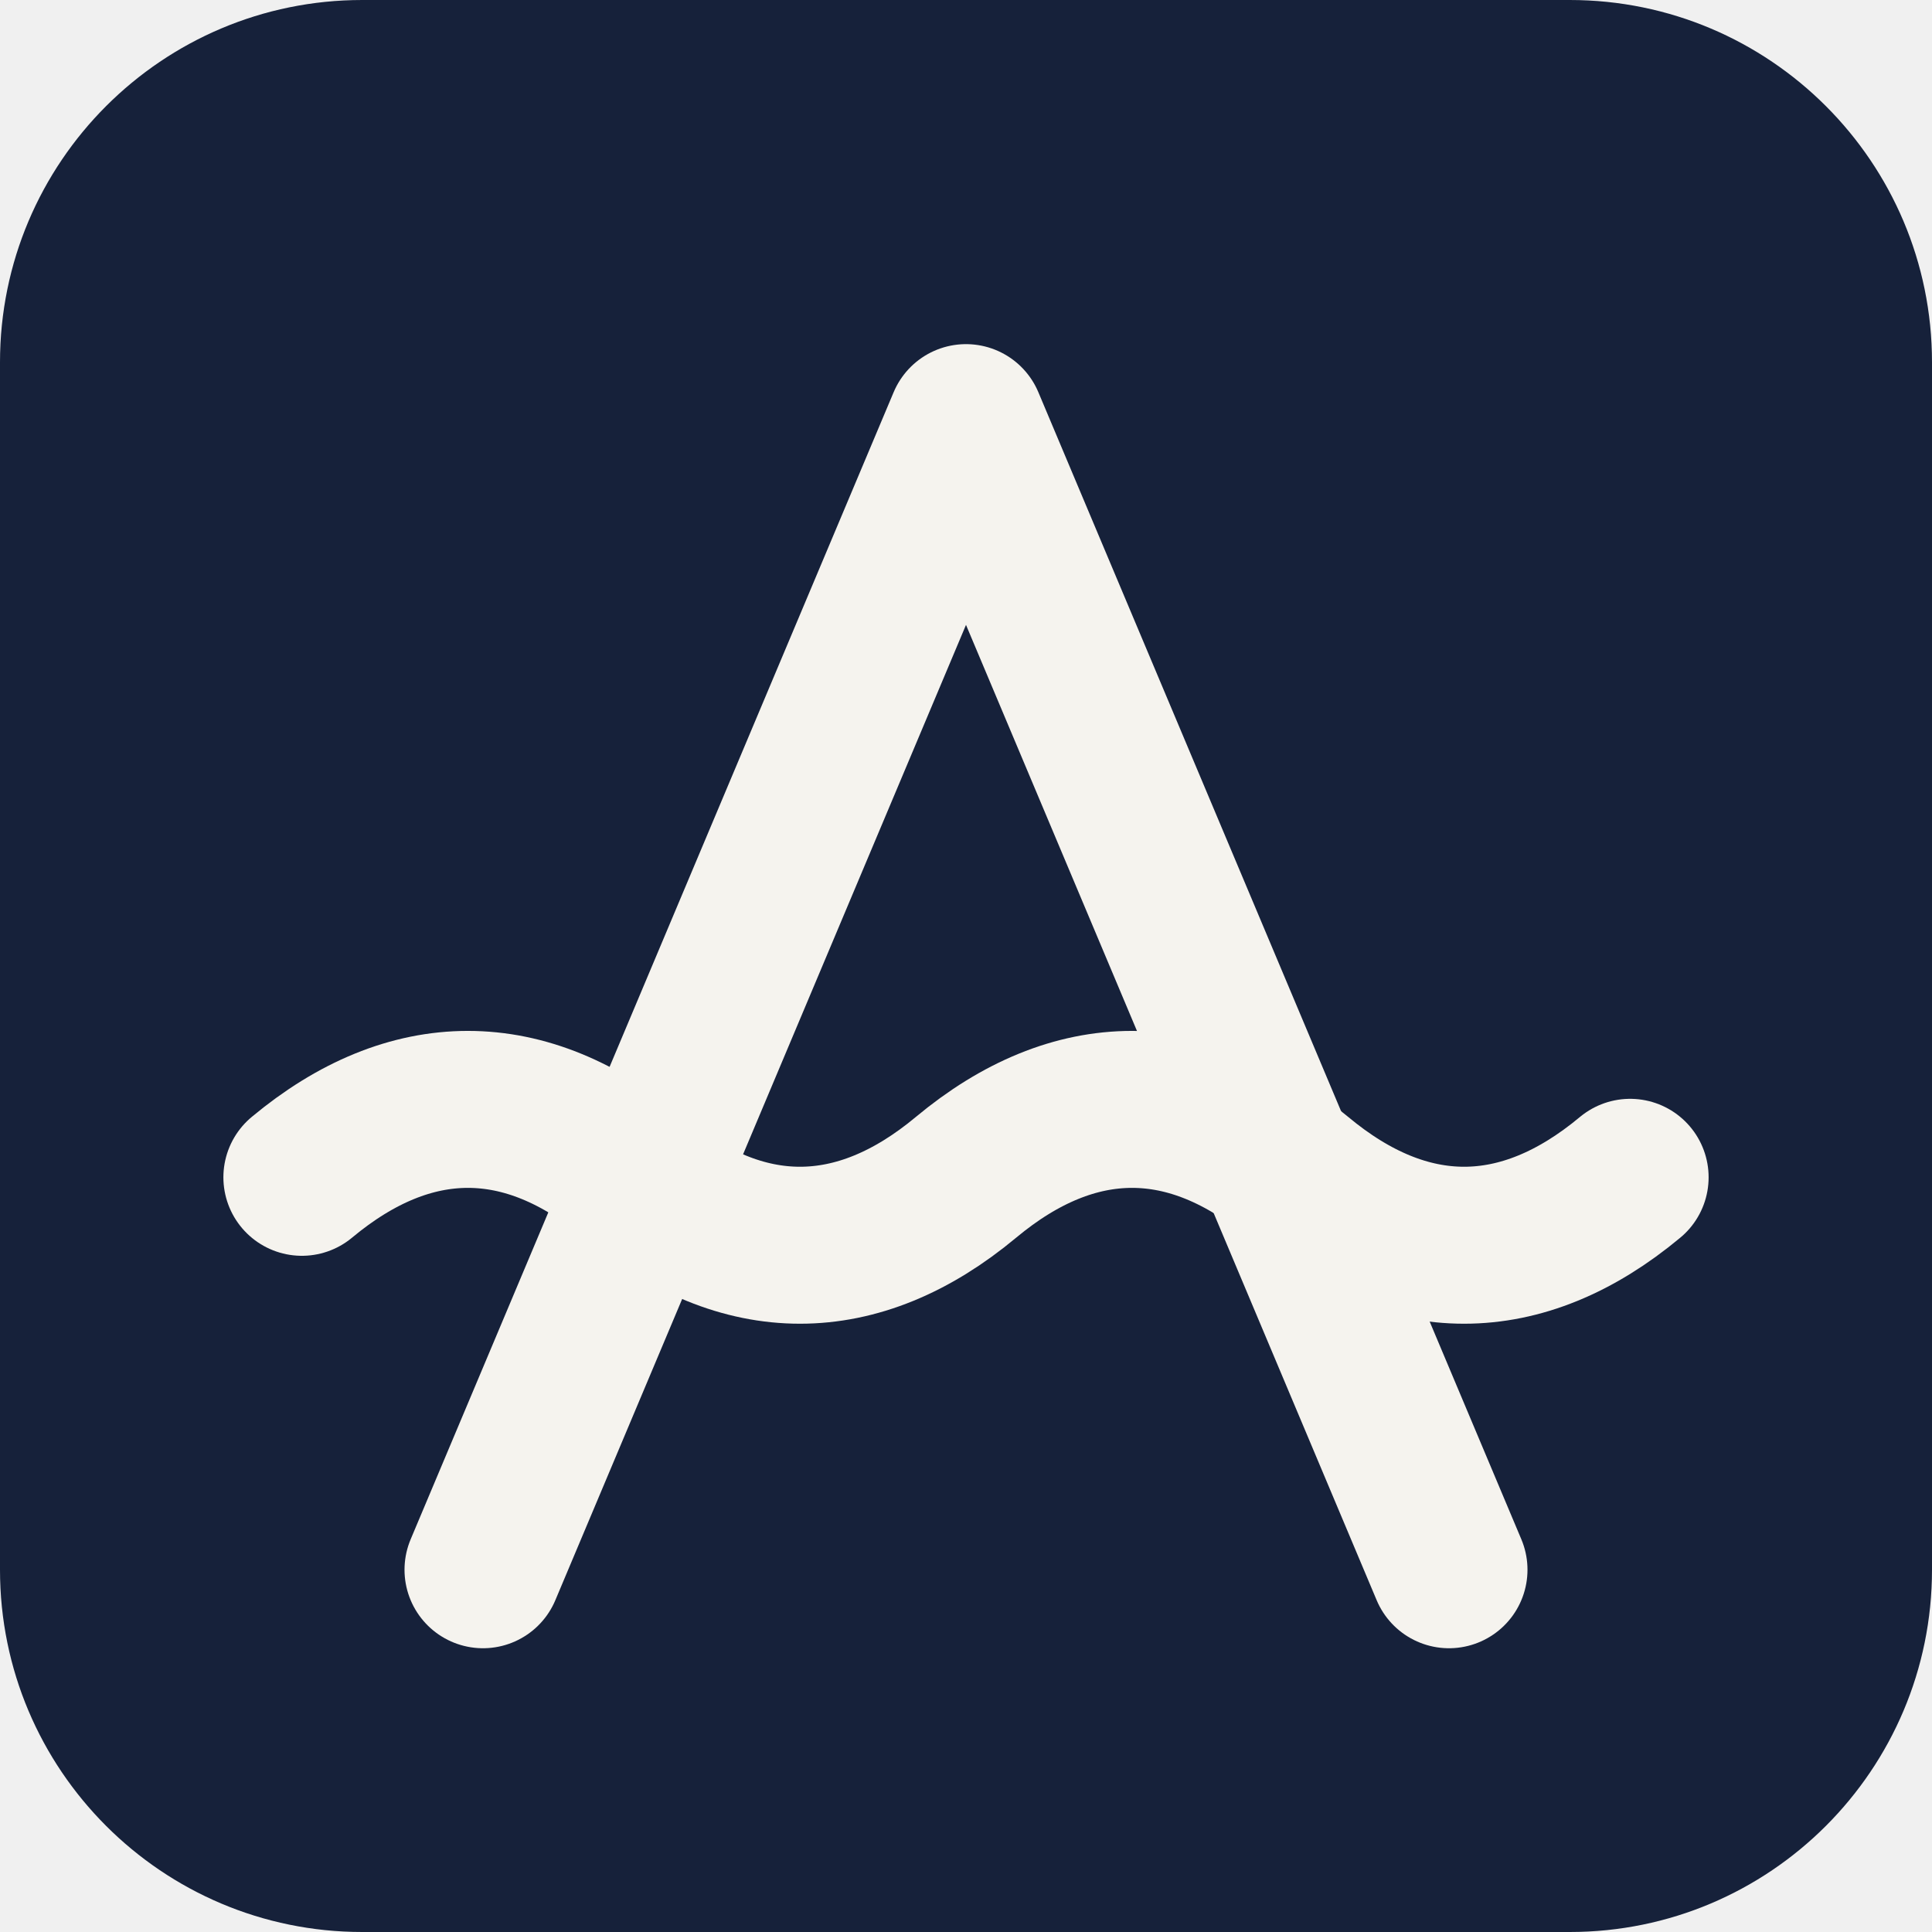
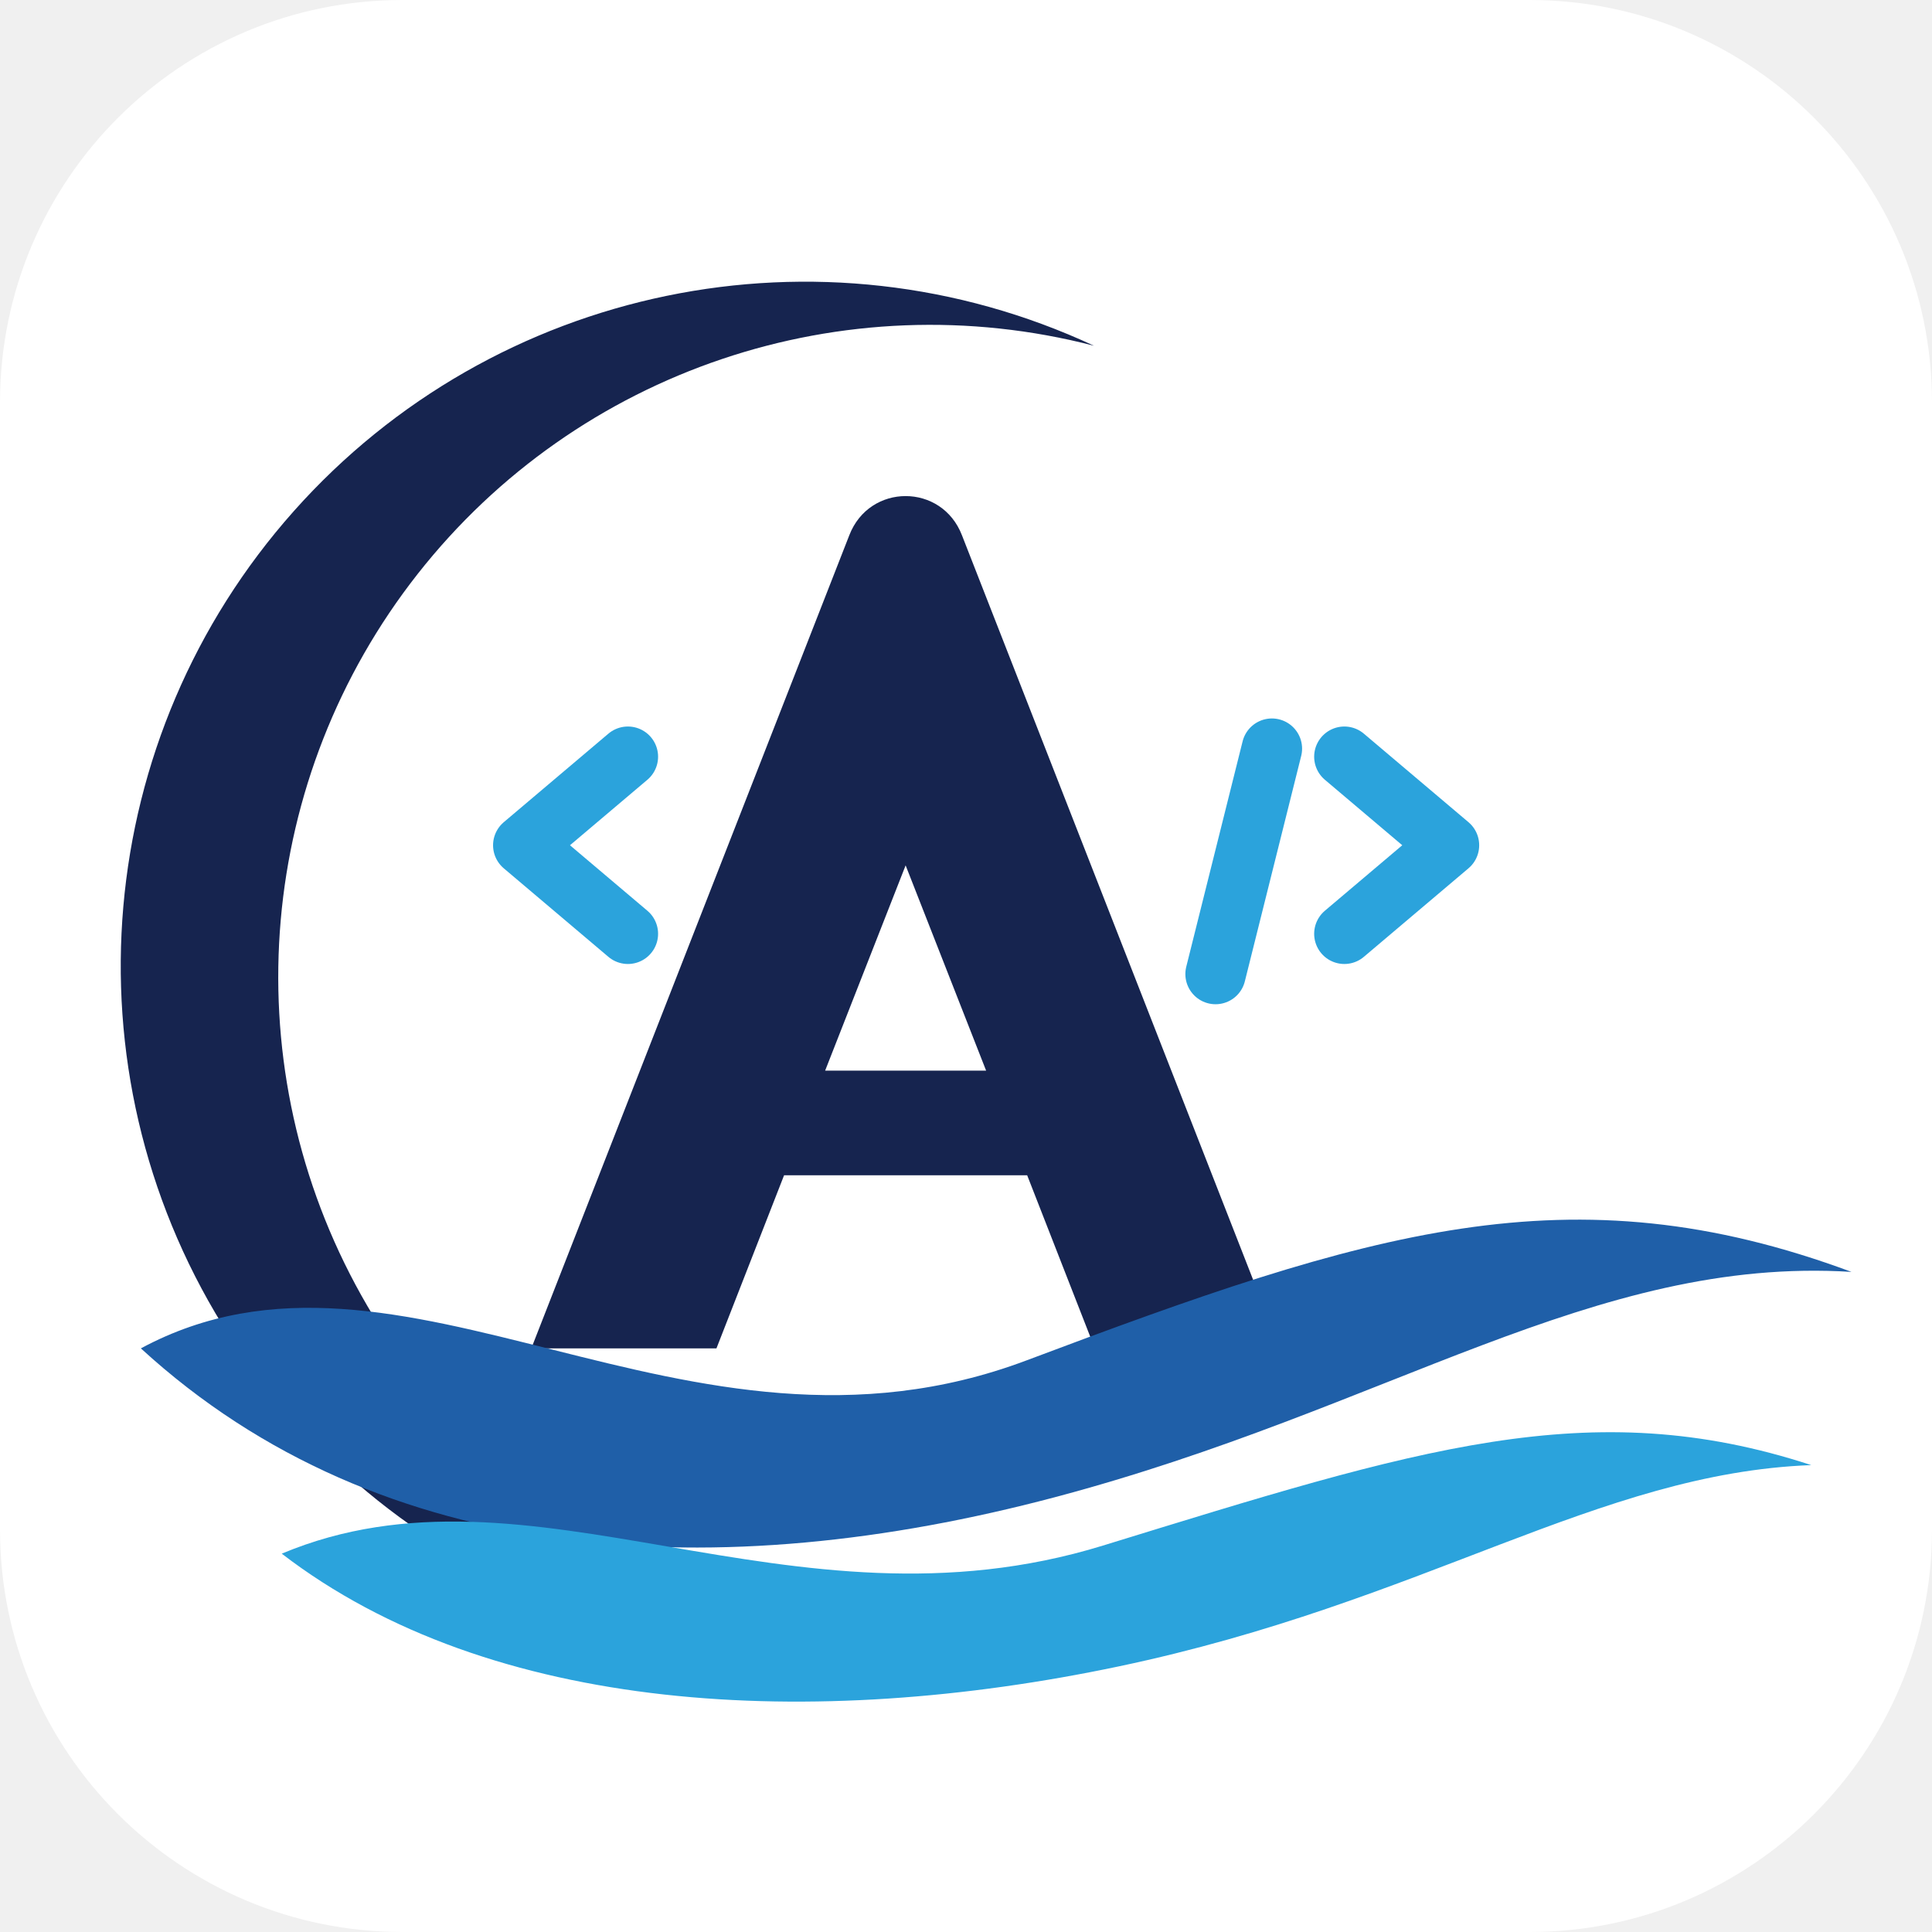
- <svg xmlns="http://www.w3.org/2000/svg" viewBox="0 0 32 32">
-   <rect width="32" height="32" rx="6" fill="#16213a" />
-   <g fill="none" stroke="#f5f3ee" stroke-width="2.6" stroke-linecap="round" stroke-linejoin="round">
-     <path d="M8 26 16 7l8 19" />
-     <path d="M5 19.5c1.8-1.5 3.7-1.5 5.5 0s3.7 1.5 5.5 0 3.7-1.5 5.5 0 3.7 1.5 5.5 0" />
+ <svg xmlns="http://www.w3.org/2000/svg" viewBox="0 0 48 48">
+   <rect width="48" height="48" rx="10" fill="#ffffff" />
+   <g transform="translate(0 4)">
+     <path fill="#16244f" d="M27.18 4.59A17 17 0 1 0 24.4 36.42 16.2 16.2 0 1 1 27.18 4.59Z" />
+     <path fill="#16244f" fill-rule="evenodd" d="M13.2 29.5 21.1 9.3c.5-1.3 2.3-1.3 2.8 0l7.9 20.2h-4.6l-1.68-4.3h-6.04l-1.68 4.3ZM20.5 22.6h4l-2-5.1Z" />
+     <g fill="none" stroke="#2ba3dc" stroke-width="1.5" stroke-linecap="round" stroke-linejoin="round">
+       <path d="M15.6 14.8 13 17l2.6 2.2" />
+       <path d="M30.2 20.2l1.4-5.6M33.4 14.8 36 17l-2.6 2.2" />
+     </g>
+     <path fill="#1f5fa8" d="M3.5 29.5C10 26 17 33 25.5 29.8S39 25 46 27.6c-6.4-.4-11.5 3.4-19.8 5.6S9.5 35 3.5 29.5Z" />
+     <path fill="#2ba3dc" d="M7 34.6c6.2-2.6 12.6 2.2 20.4-.2S39.5 30.6 45 32.4c-5.3.2-9.6 3.4-17.2 5S12.2 38.6 7 34.6Z" />
  </g>
</svg>
